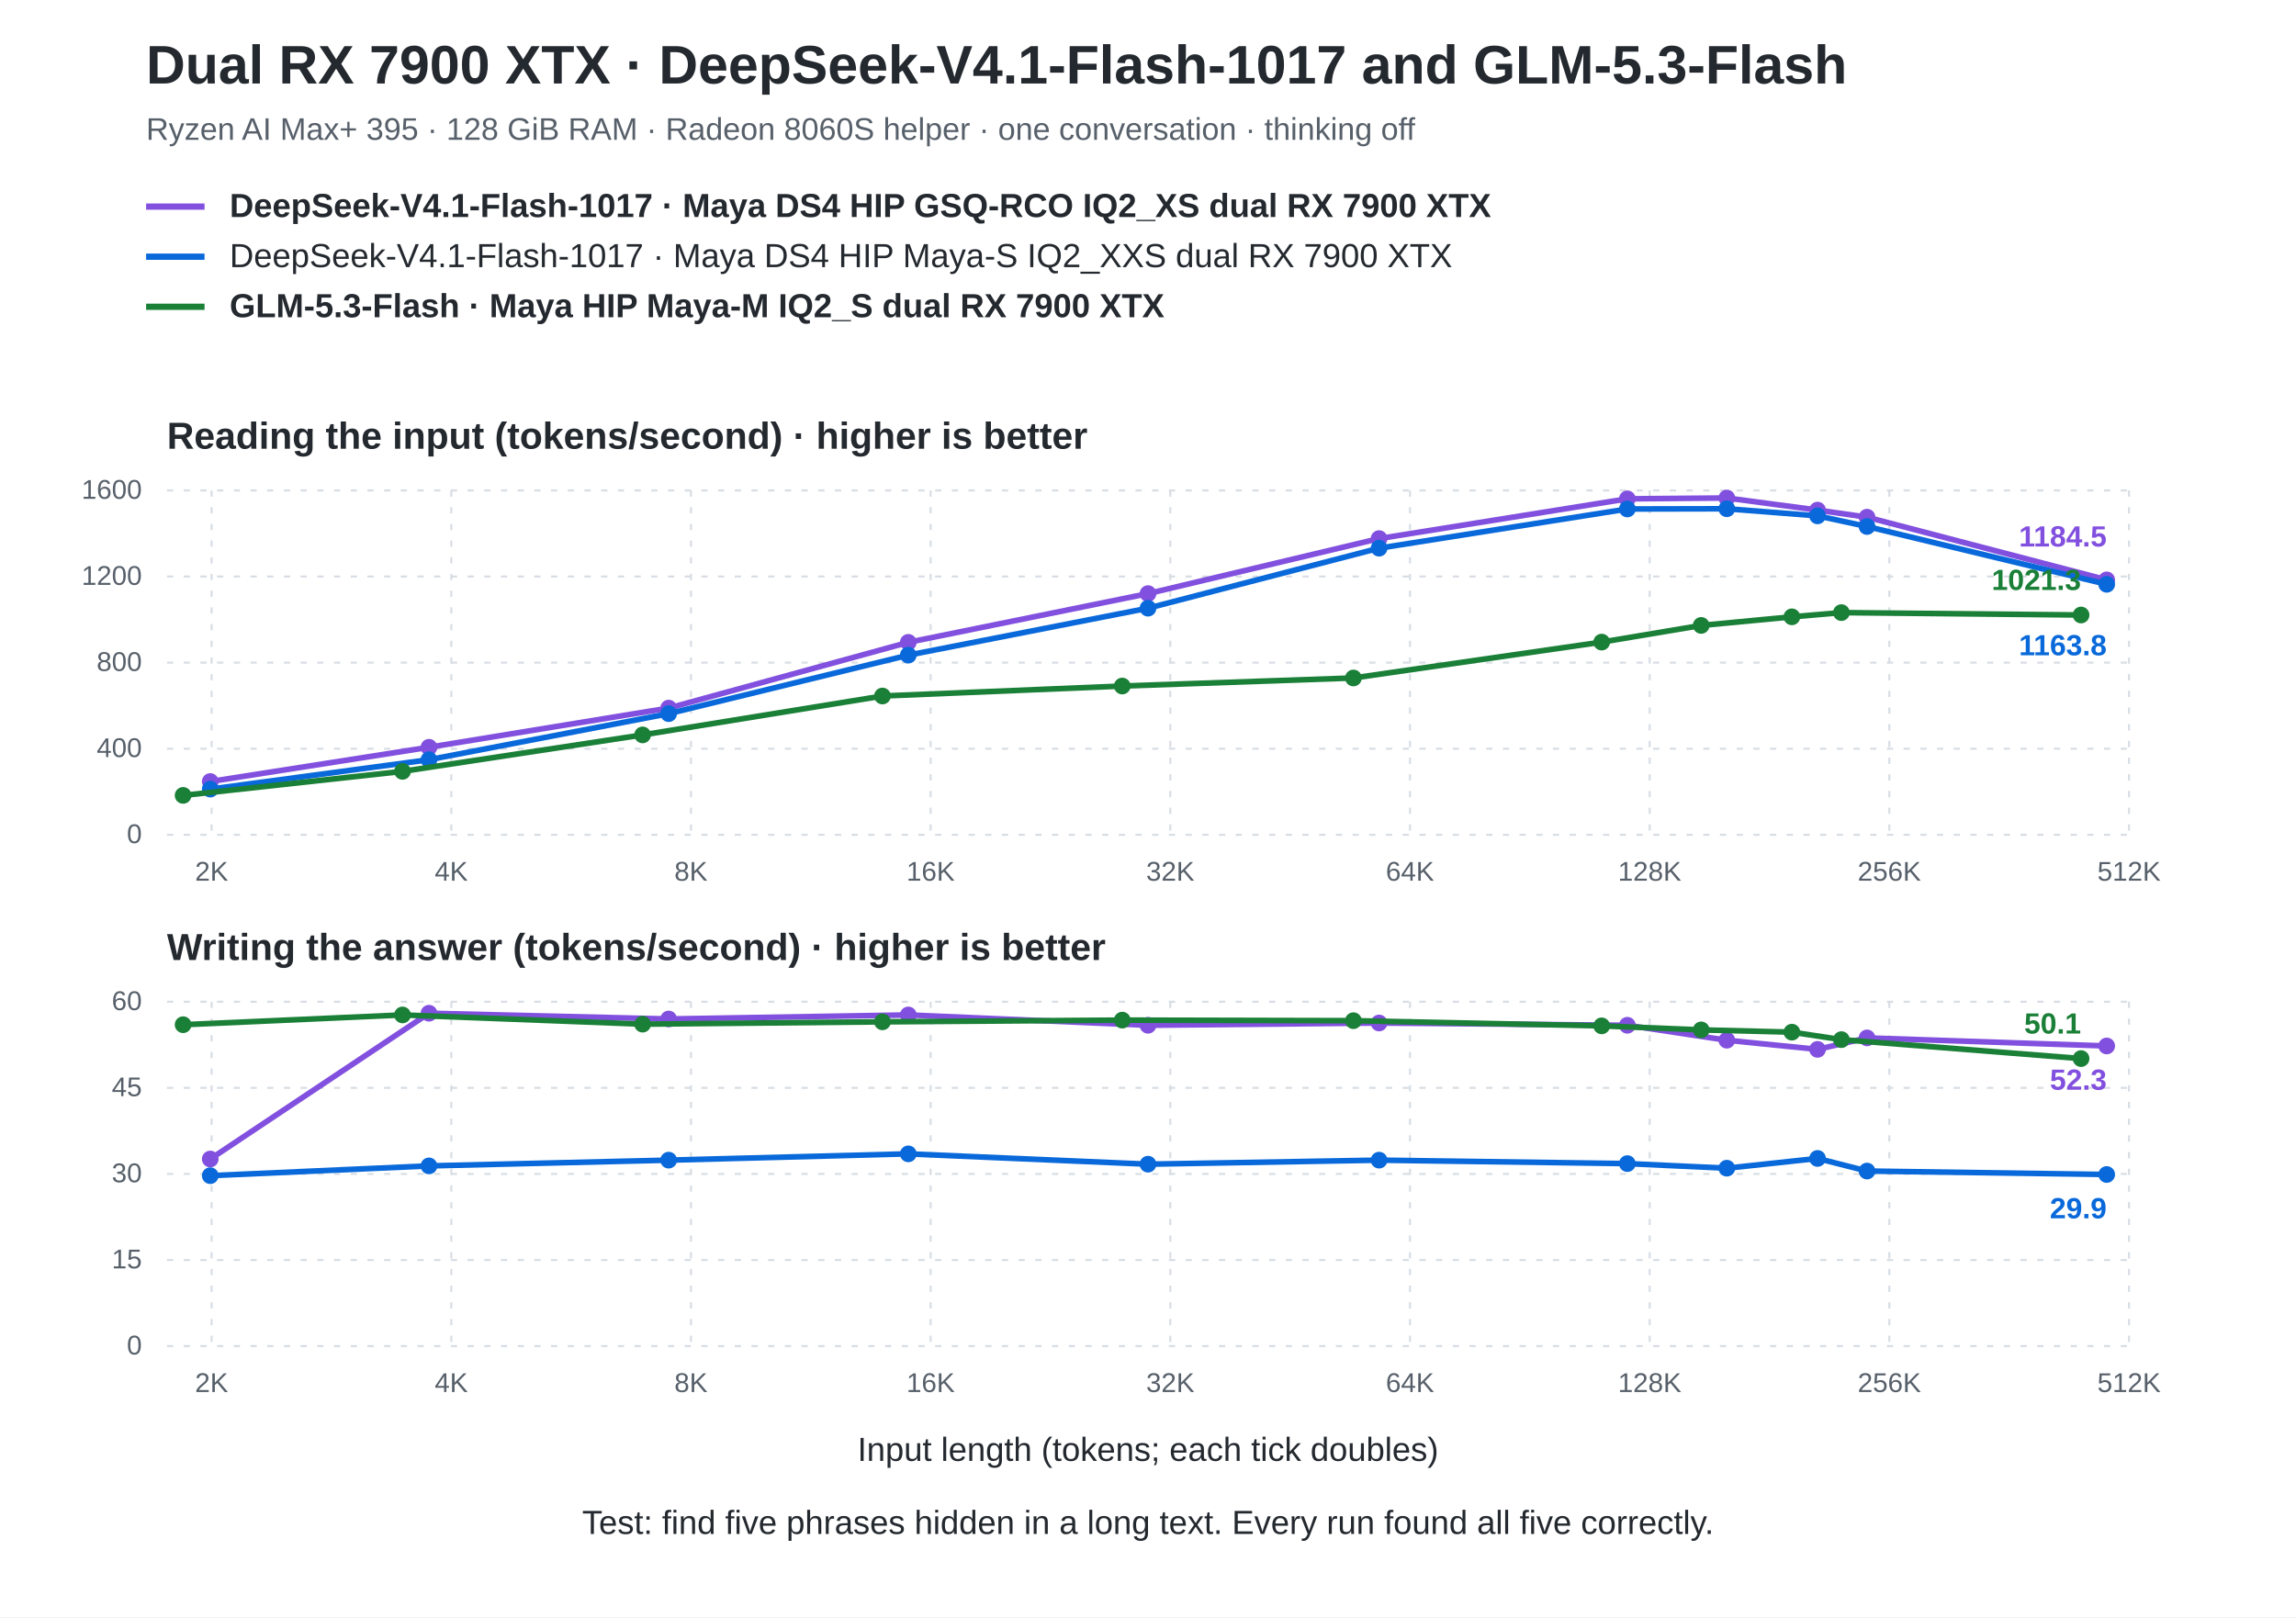
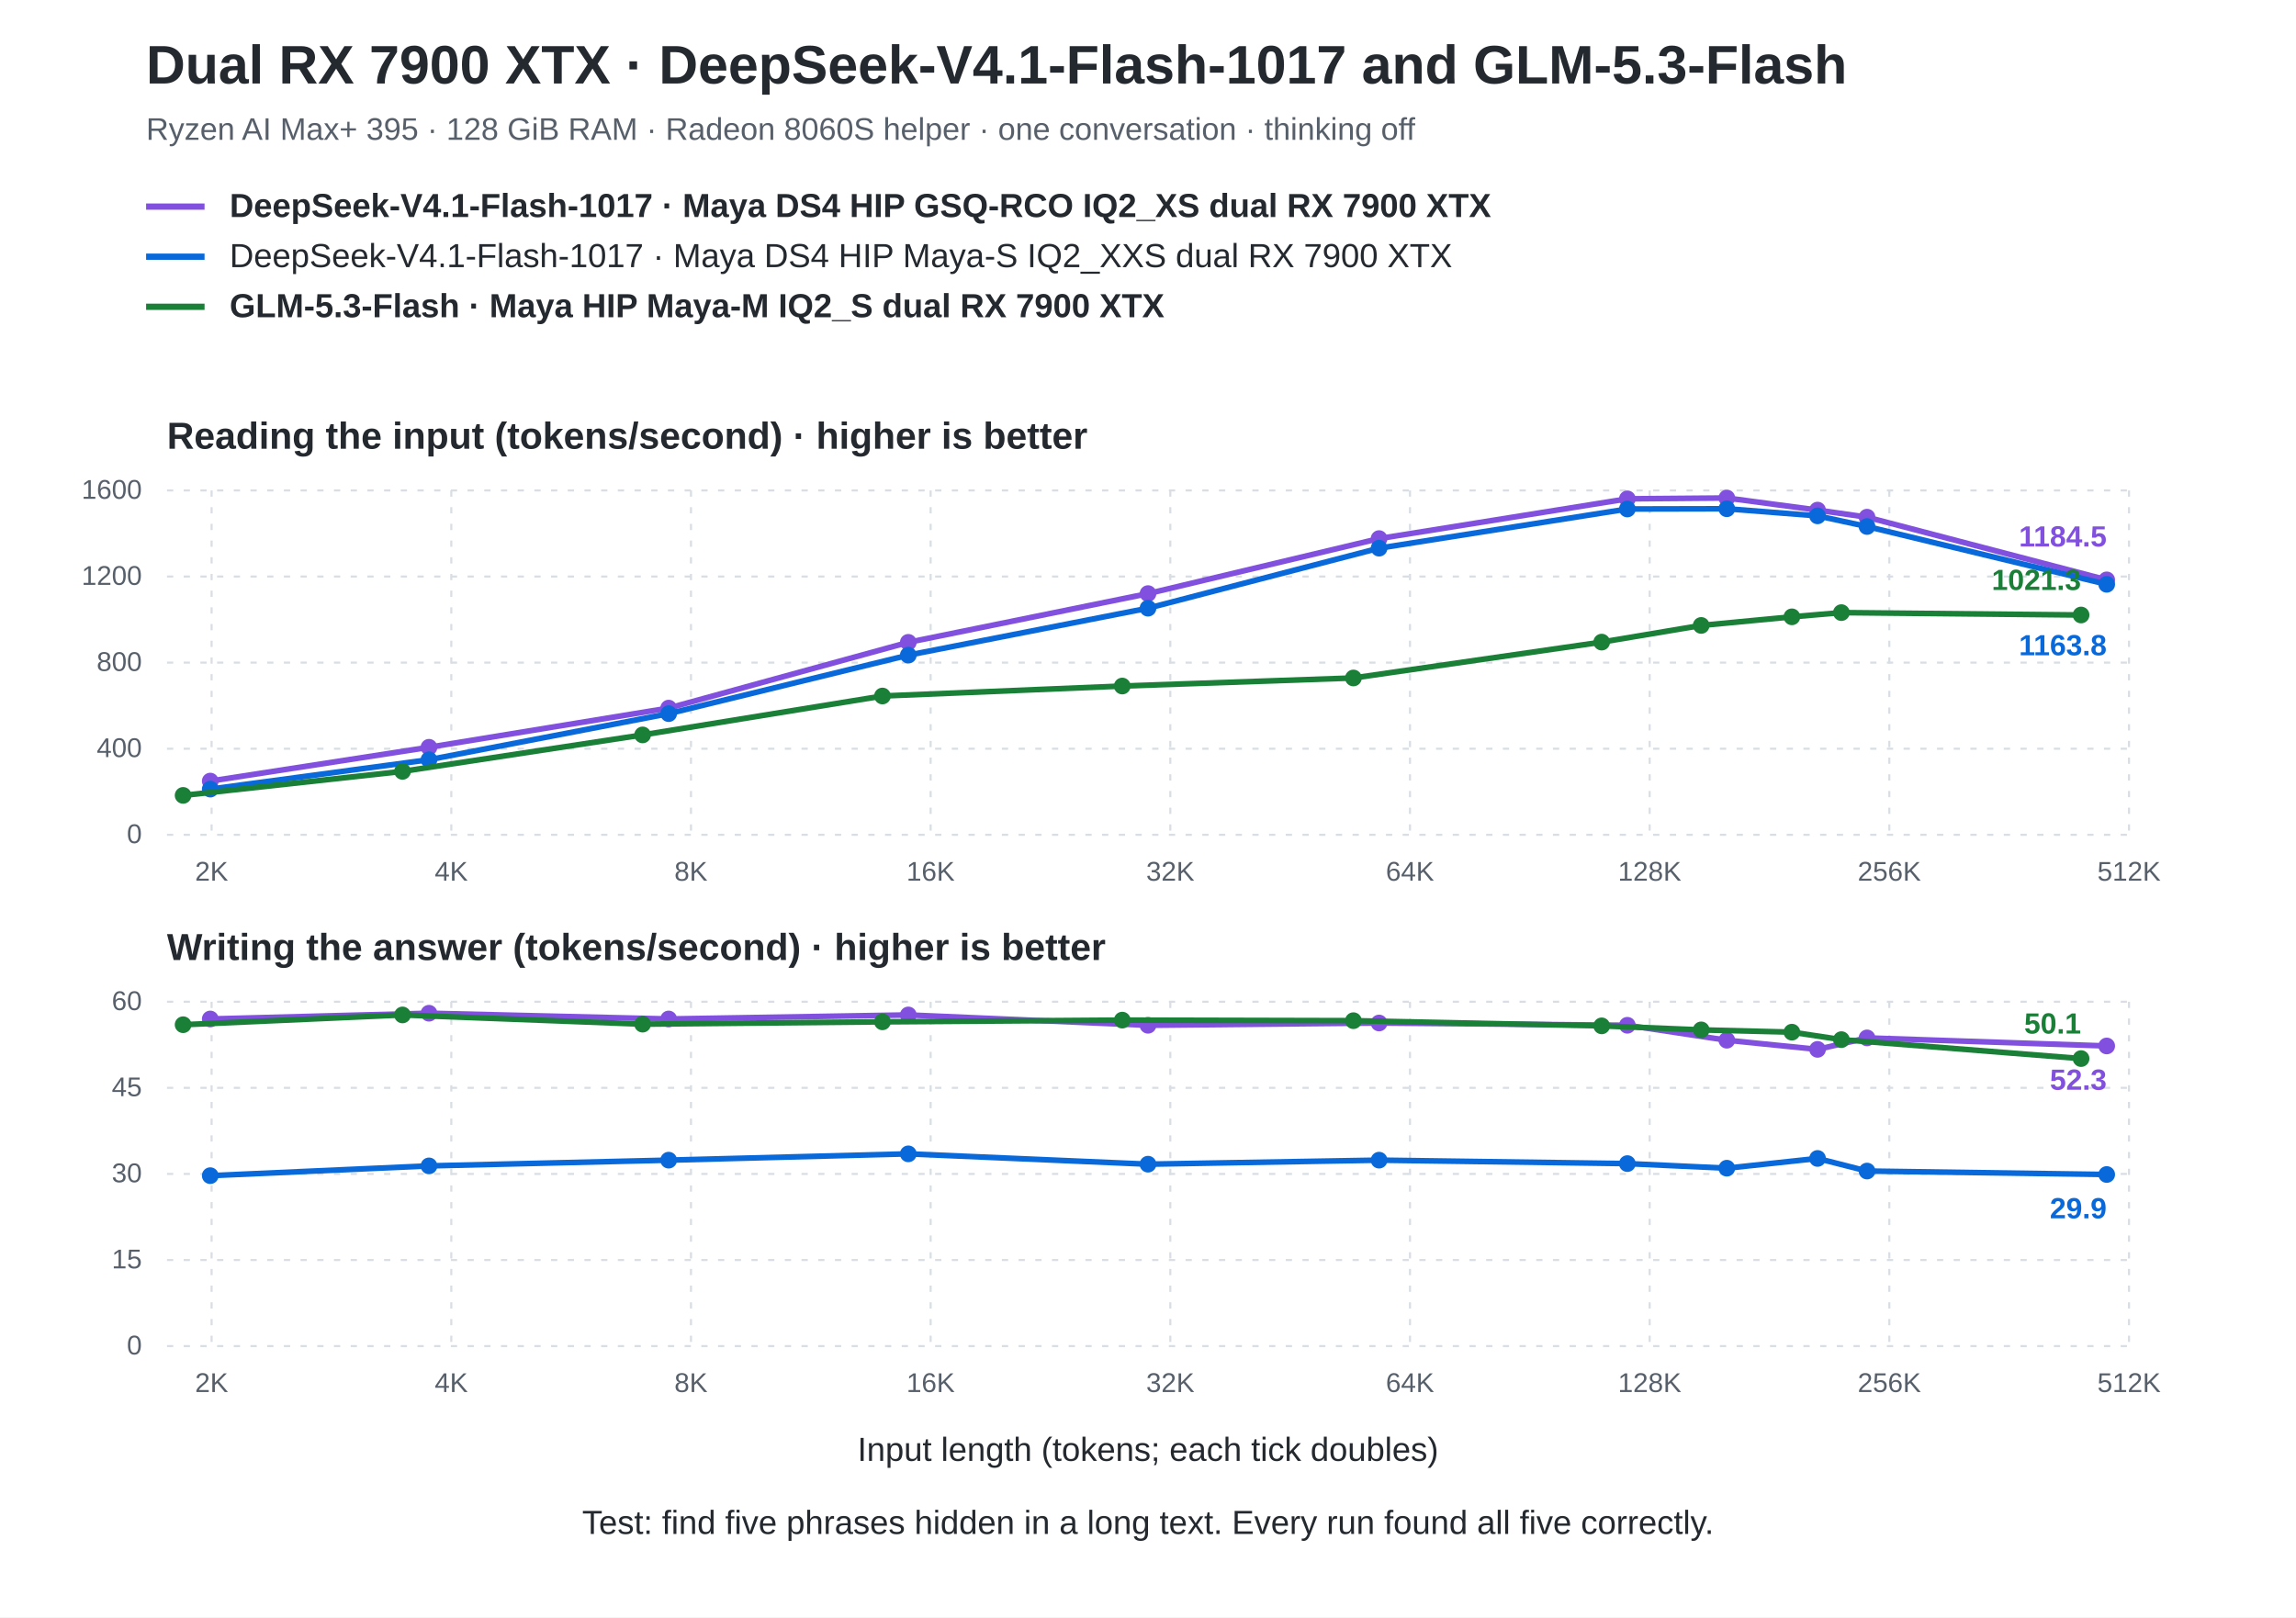
<svg xmlns="http://www.w3.org/2000/svg" viewBox="0 0 1100 775" role="img" aria-labelledby="title desc">
  <style>text{font-family:Arial,sans-serif;fill:#24292f}.title{font-size:26px;font-weight:700}.sub{font-size:15px;fill:#57606a}.label{font-size:16px}.tick{font-size:13px;fill:#57606a}.panel{font-size:18px;font-weight:700}.grid{stroke:#d8dee4;stroke-dasharray:3 5}.value{font-size:14px;font-weight:700}</style>
  <rect width="1100" height="775" fill="white" />
  <text x="70" y="40" class="title">Dual RX 7900 XTX · DeepSeek-V4.1-Flash-1017 and GLM-5.3-Flash</text>
  <text x="70" y="67" class="sub">Ryzen AI Max+ 395 · 128 GiB RAM · Radeon 8060S helper · one conversation · thinking off</text>
  <line x1="70" y1="99" x2="98" y2="99" stroke="#8250df" stroke-width="3" />
  <text x="110" y="104" class="label" style="font-weight:700">DeepSeek-V4.1-Flash-1017 · Maya DS4 HIP GSQ-RCO IQ2_XS dual RX 7900 XTX</text>
  <line x1="70" y1="123" x2="98" y2="123" stroke="#0969da" stroke-width="3" />
  <text x="110" y="128" class="label" style="font-weight:400">DeepSeek-V4.1-Flash-1017 · Maya DS4 HIP Maya-S IQ2_XXS dual RX 7900 XTX</text>
  <line x1="70" y1="147" x2="98" y2="147" stroke="#1a7f37" stroke-width="3" />
  <text x="110" y="152" class="label" style="font-weight:700">GLM-5.3-Flash · Maya HIP Maya-M IQ2_S dual RX 7900 XTX</text>
  <text x="80" y="215" class="panel">Reading the input (tokens/second) · higher is better</text>
  <line class="grid" x1="80" y1="400.00" x2="1020" y2="400.00" />
  <text class="tick" x="68" y="404.00" text-anchor="end">0</text>
  <line class="grid" x1="80" y1="358.75" x2="1020" y2="358.75" />
  <text class="tick" x="68" y="362.75" text-anchor="end">400</text>
  <line class="grid" x1="80" y1="317.50" x2="1020" y2="317.50" />
  <text class="tick" x="68" y="321.50" text-anchor="end">800</text>
  <line class="grid" x1="80" y1="276.25" x2="1020" y2="276.25" />
  <text class="tick" x="68" y="280.25" text-anchor="end">1200</text>
  <line class="grid" x1="80" y1="235.00" x2="1020" y2="235.00" />
  <text class="tick" x="68" y="239.00" text-anchor="end">1600</text>
  <line class="grid" x1="101.38" y1="235" x2="101.38" y2="400" />
  <text class="tick" x="101.38" y="422" text-anchor="middle">2K</text>
  <line class="grid" x1="216.21" y1="235" x2="216.21" y2="400" />
  <text class="tick" x="216.21" y="422" text-anchor="middle">4K</text>
  <line class="grid" x1="331.04" y1="235" x2="331.04" y2="400" />
  <text class="tick" x="331.04" y="422" text-anchor="middle">8K</text>
  <line class="grid" x1="445.86" y1="235" x2="445.86" y2="400" />
  <text class="tick" x="445.86" y="422" text-anchor="middle">16K</text>
  <line class="grid" x1="560.69" y1="235" x2="560.69" y2="400" />
  <text class="tick" x="560.69" y="422" text-anchor="middle">32K</text>
  <line class="grid" x1="675.52" y1="235" x2="675.52" y2="400" />
  <text class="tick" x="675.52" y="422" text-anchor="middle">64K</text>
  <line class="grid" x1="790.35" y1="235" x2="790.35" y2="400" />
  <text class="tick" x="790.35" y="422" text-anchor="middle">128K</text>
  <line class="grid" x1="905.17" y1="235" x2="905.17" y2="400" />
  <text class="tick" x="905.17" y="422" text-anchor="middle">256K</text>
  <line class="grid" x1="1020.00" y1="235" x2="1020.00" y2="400" />
  <text class="tick" x="1020.00" y="422" text-anchor="middle">512K</text>
-   <path d="M100.73 374.47 L205.52 358.06 L320.35 339.29 L435.16 307.78 L550.00 284.43 L660.71 258.07 L779.65 239.02 L827.31 238.62 L870.78 244.42 L894.48 247.81 L1009.31 277.85" fill="none" stroke="#8250df" stroke-width="2.7" />
-   <circle cx="100.73" cy="374.47" r="4" fill="#8250df" />
+   <path d="M100.73 374.26 L205.52 358.06 L320.35 339.29 L435.16 307.78 L550.00 284.43 L660.71 258.07 L779.65 239.02 L827.31 238.62 L870.78 244.42 L894.48 247.81 L1009.31 277.85" fill="none" stroke="#8250df" stroke-width="2.7" />
+   <circle cx="100.73" cy="374.26" r="4" fill="#8250df" />
  <circle cx="205.52" cy="358.06" r="4" fill="#8250df" />
  <circle cx="320.35" cy="339.29" r="4" fill="#8250df" />
  <circle cx="435.16" cy="307.78" r="4" fill="#8250df" />
  <circle cx="550.00" cy="284.43" r="4" fill="#8250df" />
  <circle cx="660.71" cy="258.07" r="4" fill="#8250df" />
  <circle cx="779.65" cy="239.02" r="4" fill="#8250df" />
  <circle cx="827.31" cy="238.62" r="4" fill="#8250df" />
  <circle cx="870.78" cy="244.42" r="4" fill="#8250df" />
  <circle cx="894.48" cy="247.81" r="4" fill="#8250df" />
  <circle cx="1009.31" cy="277.85" r="4" fill="#8250df" />
  <text class="value" x="1009.31" y="261.85" text-anchor="end" style="fill:#8250df">1184.5</text>
  <path d="M100.73 378.11 L205.52 364.02 L320.35 341.95 L435.16 313.92 L550.00 291.42 L660.71 262.66 L779.65 243.89 L827.31 243.78 L870.78 247.18 L894.48 252.28 L1009.31 279.98" fill="none" stroke="#0969da" stroke-width="2.7" />
  <circle cx="100.73" cy="378.11" r="4" fill="#0969da" />
  <circle cx="205.52" cy="364.02" r="4" fill="#0969da" />
  <circle cx="320.35" cy="341.95" r="4" fill="#0969da" />
  <circle cx="435.16" cy="313.92" r="4" fill="#0969da" />
  <circle cx="550.00" cy="291.42" r="4" fill="#0969da" />
  <circle cx="660.71" cy="262.66" r="4" fill="#0969da" />
  <circle cx="779.65" cy="243.89" r="4" fill="#0969da" />
  <circle cx="827.31" cy="243.78" r="4" fill="#0969da" />
  <circle cx="870.78" cy="247.18" r="4" fill="#0969da" />
  <circle cx="894.48" cy="252.28" r="4" fill="#0969da" />
  <circle cx="1009.31" cy="279.98" r="4" fill="#0969da" />
  <text class="value" x="1009.31" y="313.98" text-anchor="end" style="fill:#0969da">1163.8</text>
  <path d="M87.73 381.12 L192.84 369.61 L307.87 352.14 L422.78 333.50 L537.67 328.72 L648.41 324.86 L767.36 307.67 L815.03 299.68 L858.49 295.56 L882.20 293.54 L997.03 294.68" fill="none" stroke="#1a7f37" stroke-width="2.7" />
  <circle cx="87.73" cy="381.12" r="4" fill="#1a7f37" />
  <circle cx="192.84" cy="369.61" r="4" fill="#1a7f37" />
  <circle cx="307.87" cy="352.14" r="4" fill="#1a7f37" />
  <circle cx="422.78" cy="333.50" r="4" fill="#1a7f37" />
  <circle cx="537.67" cy="328.72" r="4" fill="#1a7f37" />
  <circle cx="648.41" cy="324.86" r="4" fill="#1a7f37" />
  <circle cx="767.36" cy="307.67" r="4" fill="#1a7f37" />
  <circle cx="815.03" cy="299.68" r="4" fill="#1a7f37" />
  <circle cx="858.49" cy="295.56" r="4" fill="#1a7f37" />
  <circle cx="882.20" cy="293.54" r="4" fill="#1a7f37" />
  <circle cx="997.03" cy="294.68" r="4" fill="#1a7f37" />
  <text class="value" x="997.03" y="282.68" text-anchor="end" style="fill:#1a7f37">1021.3</text>
  <text x="80" y="460" class="panel">Writing the answer (tokens/second) · higher is better</text>
  <line class="grid" x1="80" y1="645.00" x2="1020" y2="645.00" />
  <text class="tick" x="68" y="649.00" text-anchor="end">0</text>
  <line class="grid" x1="80" y1="603.75" x2="1020" y2="603.75" />
  <text class="tick" x="68" y="607.75" text-anchor="end">15</text>
  <line class="grid" x1="80" y1="562.50" x2="1020" y2="562.50" />
  <text class="tick" x="68" y="566.50" text-anchor="end">30</text>
  <line class="grid" x1="80" y1="521.25" x2="1020" y2="521.25" />
  <text class="tick" x="68" y="525.25" text-anchor="end">45</text>
  <line class="grid" x1="80" y1="480.00" x2="1020" y2="480.00" />
  <text class="tick" x="68" y="484.00" text-anchor="end">60</text>
  <line class="grid" x1="101.38" y1="480" x2="101.38" y2="645" />
  <text class="tick" x="101.38" y="667" text-anchor="middle">2K</text>
  <line class="grid" x1="216.21" y1="480" x2="216.21" y2="645" />
  <text class="tick" x="216.21" y="667" text-anchor="middle">4K</text>
  <line class="grid" x1="331.04" y1="480" x2="331.04" y2="645" />
  <text class="tick" x="331.04" y="667" text-anchor="middle">8K</text>
  <line class="grid" x1="445.86" y1="480" x2="445.86" y2="645" />
  <text class="tick" x="445.86" y="667" text-anchor="middle">16K</text>
  <line class="grid" x1="560.69" y1="480" x2="560.69" y2="645" />
  <text class="tick" x="560.69" y="667" text-anchor="middle">32K</text>
  <line class="grid" x1="675.52" y1="480" x2="675.52" y2="645" />
  <text class="tick" x="675.52" y="667" text-anchor="middle">64K</text>
  <line class="grid" x1="790.35" y1="480" x2="790.35" y2="645" />
  <text class="tick" x="790.35" y="667" text-anchor="middle">128K</text>
  <line class="grid" x1="905.17" y1="480" x2="905.17" y2="645" />
  <text class="tick" x="905.17" y="667" text-anchor="middle">256K</text>
  <line class="grid" x1="1020.00" y1="480" x2="1020.00" y2="645" />
  <text class="tick" x="1020.00" y="667" text-anchor="middle">512K</text>
-   <path d="M100.73 555.35 L205.52 485.50 L320.35 488.25 L435.16 486.32 L550.00 491.27 L660.71 490.18 L779.65 491.27 L827.31 498.43 L870.78 502.82 L894.48 497.32 L1009.31 501.18" fill="none" stroke="#8250df" stroke-width="2.7" />
-   <circle cx="100.73" cy="555.35" r="4" fill="#8250df" />
+   <path d="M100.73 488.25 L205.52 485.50 L320.35 488.25 L435.16 486.32 L550.00 491.27 L660.71 490.18 L779.65 491.27 L827.31 498.43 L870.78 502.82 L894.48 497.32 L1009.31 501.18" fill="none" stroke="#8250df" stroke-width="2.7" />
+   <circle cx="100.73" cy="488.25" r="4" fill="#8250df" />
  <circle cx="205.52" cy="485.50" r="4" fill="#8250df" />
  <circle cx="320.35" cy="488.25" r="4" fill="#8250df" />
  <circle cx="435.16" cy="486.32" r="4" fill="#8250df" />
  <circle cx="550.00" cy="491.27" r="4" fill="#8250df" />
  <circle cx="660.71" cy="490.18" r="4" fill="#8250df" />
  <circle cx="779.65" cy="491.27" r="4" fill="#8250df" />
  <circle cx="827.31" cy="498.43" r="4" fill="#8250df" />
  <circle cx="870.78" cy="502.82" r="4" fill="#8250df" />
  <circle cx="894.48" cy="497.32" r="4" fill="#8250df" />
  <circle cx="1009.31" cy="501.18" r="4" fill="#8250df" />
  <text class="value" x="1009.31" y="522.17" text-anchor="end" style="fill:#8250df">52.3</text>
  <path d="M100.73 563.33 L205.52 558.65 L320.35 555.90 L435.16 552.88 L550.00 557.83 L660.71 555.90 L779.65 557.55 L827.31 559.75 L870.78 555.08 L894.48 561.12 L1009.31 562.77" fill="none" stroke="#0969da" stroke-width="2.7" />
  <circle cx="100.73" cy="563.33" r="4" fill="#0969da" />
  <circle cx="205.52" cy="558.65" r="4" fill="#0969da" />
  <circle cx="320.35" cy="555.90" r="4" fill="#0969da" />
  <circle cx="435.16" cy="552.88" r="4" fill="#0969da" />
  <circle cx="550.00" cy="557.83" r="4" fill="#0969da" />
  <circle cx="660.71" cy="555.90" r="4" fill="#0969da" />
  <circle cx="779.65" cy="557.55" r="4" fill="#0969da" />
  <circle cx="827.31" cy="559.75" r="4" fill="#0969da" />
  <circle cx="870.78" cy="555.08" r="4" fill="#0969da" />
  <circle cx="894.48" cy="561.12" r="4" fill="#0969da" />
  <circle cx="1009.31" cy="562.77" r="4" fill="#0969da" />
  <text class="value" x="1009.31" y="583.77" text-anchor="end" style="fill:#0969da">29.9</text>
  <path d="M87.73 491.00 L192.84 486.32 L307.87 490.73 L422.78 489.62 L537.67 488.80 L648.41 489.07 L767.36 491.55 L815.03 493.48 L858.49 494.57 L882.20 498.15 L997.03 507.23" fill="none" stroke="#1a7f37" stroke-width="2.7" />
  <circle cx="87.73" cy="491.00" r="4" fill="#1a7f37" />
  <circle cx="192.84" cy="486.32" r="4" fill="#1a7f37" />
  <circle cx="307.87" cy="490.73" r="4" fill="#1a7f37" />
  <circle cx="422.78" cy="489.62" r="4" fill="#1a7f37" />
  <circle cx="537.67" cy="488.80" r="4" fill="#1a7f37" />
  <circle cx="648.41" cy="489.07" r="4" fill="#1a7f37" />
  <circle cx="767.36" cy="491.55" r="4" fill="#1a7f37" />
  <circle cx="815.03" cy="493.48" r="4" fill="#1a7f37" />
  <circle cx="858.49" cy="494.57" r="4" fill="#1a7f37" />
  <circle cx="882.20" cy="498.15" r="4" fill="#1a7f37" />
  <circle cx="997.03" cy="507.23" r="4" fill="#1a7f37" />
  <text class="value" x="997.03" y="495.23" text-anchor="end" style="fill:#1a7f37">50.1</text>
  <text x="550" y="700" text-anchor="middle" class="label">Input length (tokens; each tick doubles)</text>
  <text x="550" y="735" text-anchor="middle" class="label">Test: find five phrases hidden in a long text. Every run found all five correctly.</text>
</svg>
